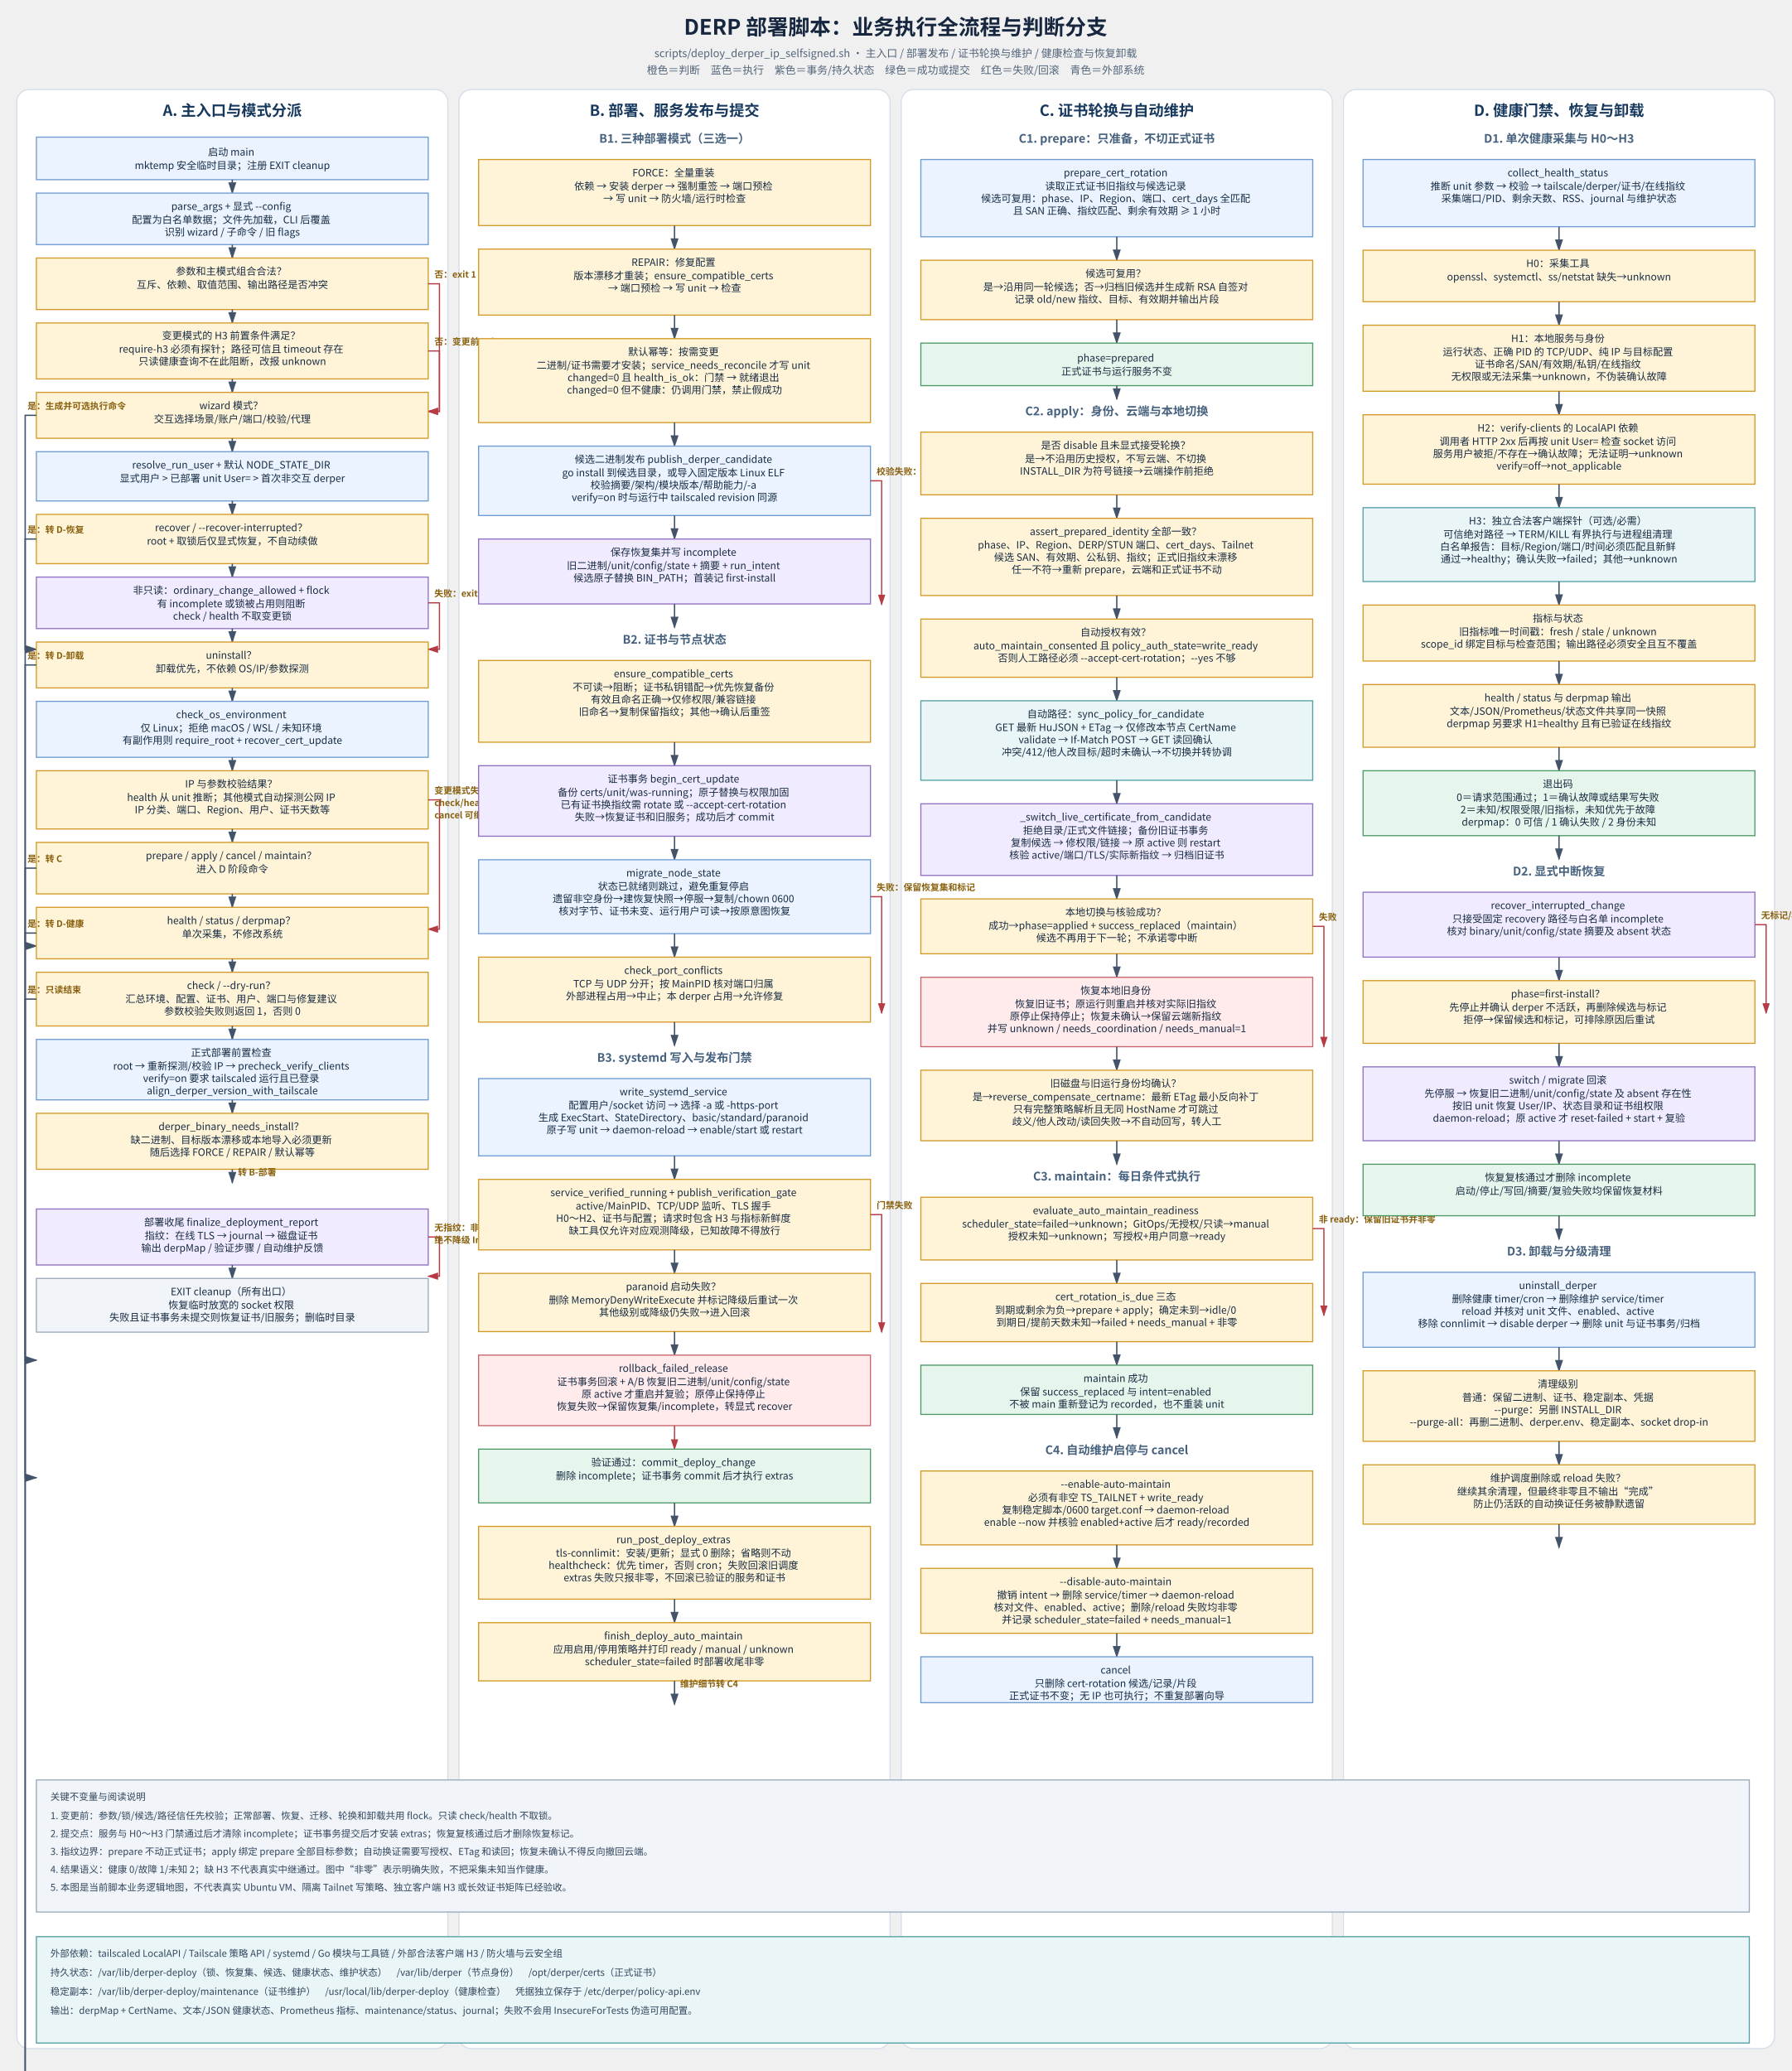
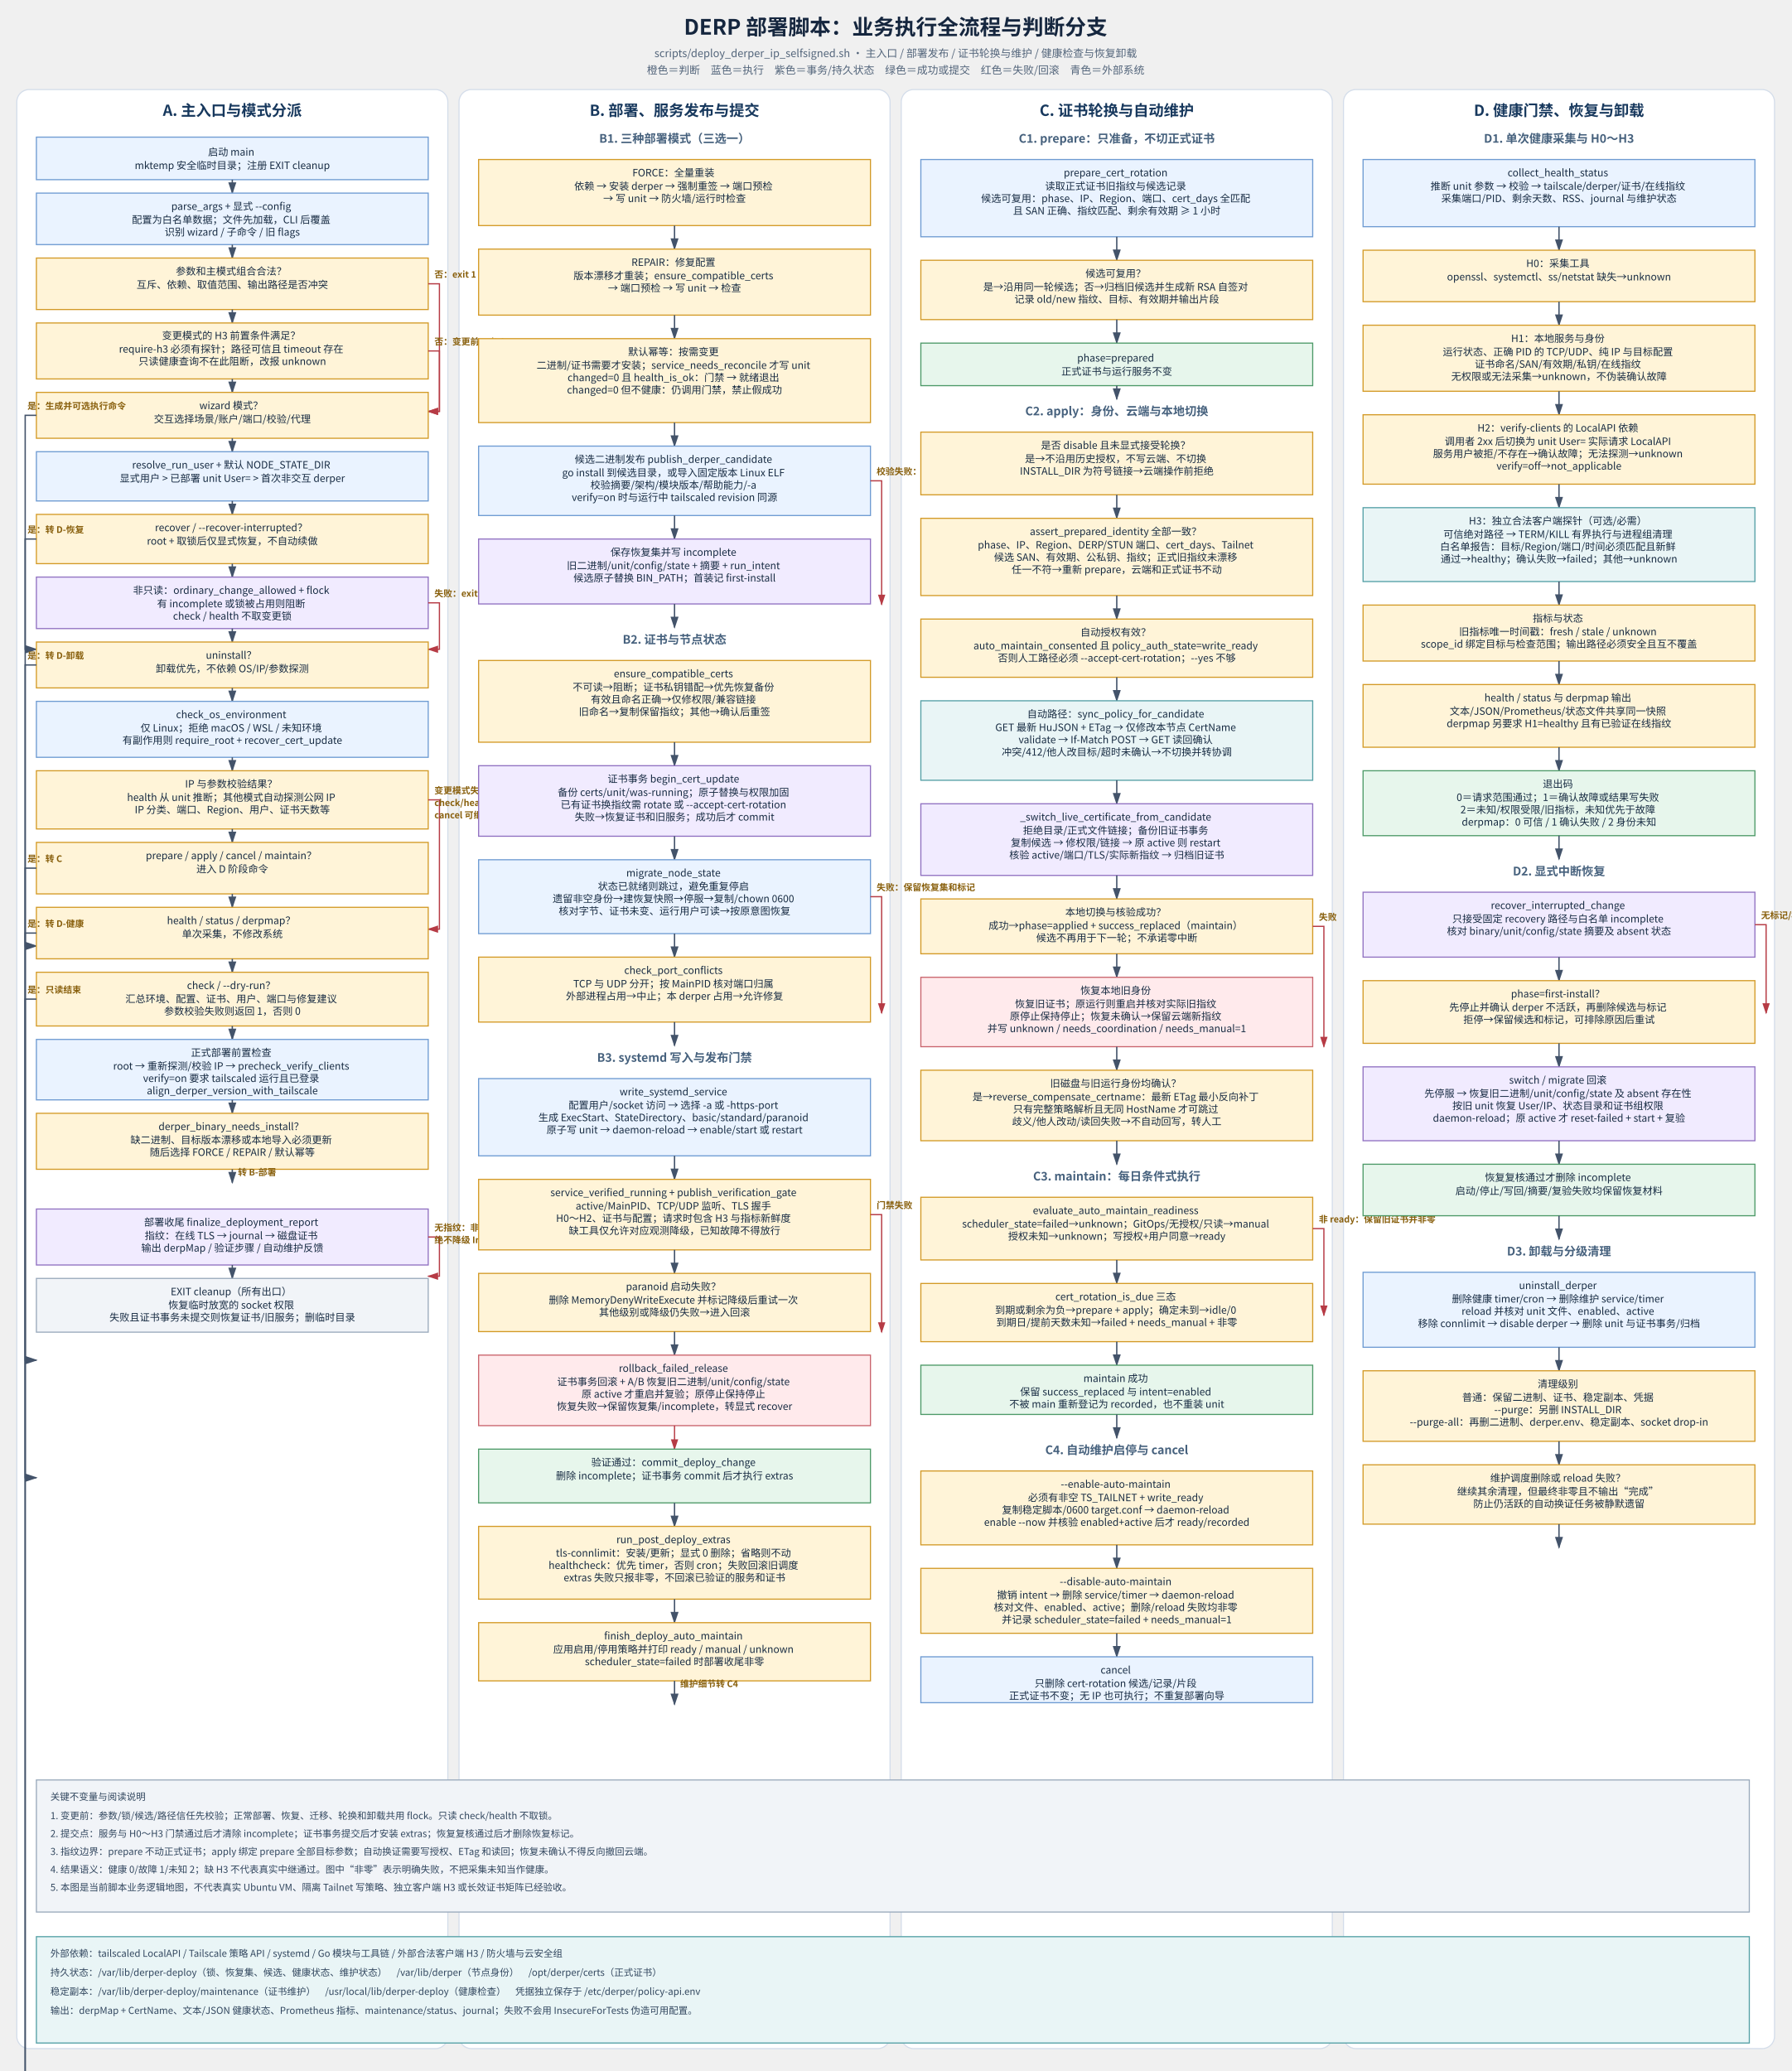
<svg xmlns="http://www.w3.org/2000/svg" width="3200" height="3700" viewBox="0 0 3200 3700" role="img" aria-labelledby="title desc">
  <defs>
    <marker id="arrow" markerWidth="10" markerHeight="10" refX="8" refY="3" orient="auto" markerUnits="strokeWidth">
      <path d="M0,0 L0,6 L9,3 z" fill="#43536a" />
    </marker>
    <marker id="arrow-red" markerWidth="10" markerHeight="10" refX="8" refY="3" orient="auto" markerUnits="strokeWidth">
      <path d="M0,0 L0,6 L9,3 z" fill="#b63b45" />
    </marker>
    <style>
      svg { background:#f4f7fb; font-family:"PingFang SC","Microsoft YaHei","Noto Sans CJK SC",Arial,sans-serif; }
      .title { font-size:38px; font-weight:700; fill:#15263e; }
      .subtitle { font-size:19px; fill:#52647a; }
      .lane { fill:#ffffff; stroke:#d4ddea; stroke-width:2; }
      .lane-title { font-size:27px; font-weight:700; fill:#17385d; }
      .section { font-size:21px; font-weight:700; fill:#46617d; }
      .process,.decision,.success,.failure,.state,.external,.note { stroke-width:2; }
      .process { fill:#eaf3ff; stroke:#6e9bd2; }
      .decision { fill:#fff4d8; stroke:#d39a27; }
      .success { fill:#e7f6ec; stroke:#4d9a68; }
      .failure { fill:#ffeaec; stroke:#c9646d; }
      .state { fill:#f1ebff; stroke:#9071c1; }
      .external { fill:#e9f5f6; stroke:#55a0a6; }
      .note { fill:#f1f4f8; stroke:#9aaabc; }
      .text { font-size:18px; fill:#172b42; text-anchor:middle; }
      .small { font-size:16px; fill:#42556c; text-anchor:middle; }
      .branch { font-size:16px; font-weight:700; fill:#885f0c; }
      .flow { fill:none; stroke:#43536a; stroke-width:2.4; marker-end:url(#arrow); }
      .failflow { fill:none; stroke:#b63b45; stroke-width:2.2; marker-end:url(#arrow-red); }
      .dash { stroke-dasharray:7 6; }
      .code { font-family:Menlo,Consolas,monospace; font-size:16px; fill:#25476c; text-anchor:middle; }
      .legend { font-size:17px; fill:#31465e; }
    </style>
  </defs>
  <text x="1600" y="62" class="title" text-anchor="middle">DERP 部署脚本：业务执行全流程与判断分支</text>
  <text x="1600" y="102" class="subtitle" text-anchor="middle">scripts/deploy_derper_ip_selfsigned.sh · 主入口 / 部署发布 / 证书轮换与维护 / 健康检查与恢复卸载</text>
  <text x="1600" y="132" class="subtitle" text-anchor="middle">橙色＝判断　蓝色＝执行　紫色＝事务/持久状态　绿色＝成功或提交　红色＝失败/回滚　青色＝外部系统</text>
  <rect x="30" y="160" width="770" height="3500" class="lane" rx="22" />
  <rect x="820" y="160" width="770" height="3500" class="lane" rx="22" />
  <rect x="1610" y="160" width="770" height="3500" class="lane" rx="22" />
  <rect x="2400" y="160" width="770" height="3500" class="lane" rx="22" />
  <text x="415" y="207" class="lane-title" text-anchor="middle">A. 主入口与模式分派</text>
  <text x="1205" y="207" class="lane-title" text-anchor="middle">B. 部署、服务发布与提交</text>
  <text x="1995" y="207" class="lane-title" text-anchor="middle">C. 证书轮换与自动维护</text>
  <text x="2785" y="207" class="lane-title" text-anchor="middle">D. 健康门禁、恢复与卸载</text>
  <rect x="65" y="245" width="700" height="76" class="process" />
  <text x="415" y="278" class="text">
    <tspan x="415">启动 main</tspan>
    <tspan x="415" dy="24">mktemp 安全临时目录；注册 EXIT cleanup</tspan>
  </text>
  <path d="M415 321 V345" class="flow" />
  <rect x="65" y="345" width="700" height="92" class="process" />
  <text x="415" y="375" class="text">
    <tspan x="415">parse_args + 显式 --config</tspan>
    <tspan x="415" dy="24">配置为白名单数据；文件先加载，CLI 后覆盖</tspan>
    <tspan x="415" dy="22">识别 wizard / 子命令 / 旧 flags</tspan>
  </text>
  <path d="M415 437 V461" class="flow" />
  <rect x="65" y="461" width="700" height="92" class="decision" />
  <text x="415" y="491" class="text">
    <tspan x="415">参数和主模式组合合法？</tspan>
    <tspan x="415" dy="24">互斥、依赖、取值范围、输出路径是否冲突</tspan>
  </text>
  <path d="M415 553 V577" class="flow" />
  <path d="M765 507 H785 V735 H765" class="failflow" />
  <text x="776" y="496" class="branch">否：exit 1</text>
  <rect x="65" y="577" width="700" height="100" class="decision" />
  <text x="415" y="606" class="text">
    <tspan x="415">变更模式的 H3 前置条件满足？</tspan>
    <tspan x="415" dy="24">require-h3 必须有探针；路径可信且 timeout 存在</tspan>
    <tspan x="415" dy="22">只读健康查询不在此阻断，改报 unknown</tspan>
  </text>
  <path d="M415 677 V701" class="flow" />
  <path d="M765 627 H785 V735 H765" class="failflow" />
  <text x="776" y="616" class="branch">否：变更前 exit 1</text>
  <rect x="65" y="701" width="700" height="82" class="decision" />
  <text x="415" y="731" class="text">
    <tspan x="415">wizard 模式？</tspan>
    <tspan x="415" dy="24">交互选择场景/账户/端口/校验/代理</tspan>
  </text>
  <path d="M415 783 V807" class="flow" />
  <path d="M65 742 H45 V1160 H65" class="flow" />
  <text x="49" y="731" class="branch">是：生成并可选执行命令</text>
  <rect x="65" y="807" width="700" height="88" class="process" />
  <text x="415" y="837" class="text">
    <tspan x="415">resolve_run_user + 默认 NODE_STATE_DIR</tspan>
    <tspan x="415" dy="24">显式用户 &gt; 已部署 unit User= &gt; 首次非交互 derper</tspan>
  </text>
  <path d="M415 895 V919" class="flow" />
  <rect x="65" y="919" width="700" height="88" class="decision" />
  <text x="415" y="949" class="text">
    <tspan x="415">recover / --recover-interrupted？</tspan>
    <tspan x="415" dy="24">root + 取锁后仅显式恢复，不自动续做</tspan>
  </text>
  <path d="M415 1007 V1031" class="flow" />
  <path d="M65 963 H45 V2430 H65" class="flow" />
  <text x="49" y="952" class="branch">是：转 D-恢复</text>
  <rect x="65" y="1031" width="700" height="92" class="state" />
  <text x="415" y="1061" class="text">
    <tspan x="415">非只读：ordinary_change_allowed + flock</tspan>
    <tspan x="415" dy="24">有 incomplete 或锁被占用则阻断</tspan>
    <tspan x="415" dy="22">check / health 不取变更锁</tspan>
  </text>
  <path d="M415 1123 V1147" class="flow" />
  <path d="M765 1077 H785 V1160 H765" class="failflow" />
  <text x="776" y="1066" class="branch">失败：exit 1</text>
  <rect x="65" y="1147" width="700" height="82" class="decision" />
  <text x="415" y="1177" class="text">
    <tspan x="415">uninstall？</tspan>
    <tspan x="415" dy="24">卸载优先，不依赖 OS/IP/参数探测</tspan>
  </text>
  <path d="M415 1229 V1253" class="flow" />
  <path d="M65 1188 H45 V4490 H65" class="flow" />
  <text x="49" y="1177" class="branch">是：转 D-卸载</text>
  <rect x="65" y="1253" width="700" height="100" class="process" />
  <text x="415" y="1283" class="text">
    <tspan x="415">check_os_environment</tspan>
    <tspan x="415" dy="24">仅 Linux；拒绝 macOS / WSL / 未知环境</tspan>
    <tspan x="415" dy="22">有副作用则 require_root + recover_cert_update</tspan>
  </text>
  <path d="M415 1353 V1377" class="flow" />
  <rect x="65" y="1377" width="700" height="104" class="decision" />
  <text x="415" y="1407" class="text">
    <tspan x="415">IP 与参数校验结果？</tspan>
    <tspan x="415" dy="24">health 从 unit 推断；其他模式自动探测公网 IP</tspan>
    <tspan x="415" dy="22">IP 分类、端口、Region、用户、证书天数等</tspan>
  </text>
  <path d="M415 1481 V1505" class="flow" />
  <path d="M765 1429 H785 V1660 H765" class="failflow" />
  <text x="776" y="1418" class="branch">变更模式失败：exit 1</text>
  <text x="776" y="1440" class="branch">check/health 记录后继续教育</text>
  <text x="776" y="1462" class="branch">cancel 可继续</text>
  <rect x="65" y="1505" width="700" height="92" class="decision" />
  <text x="415" y="1535" class="text">
    <tspan x="415">prepare / apply / cancel / maintain？</tspan>
    <tspan x="415" dy="24">进入 D 阶段命令</tspan>
  </text>
  <path d="M415 1597 V1621" class="flow" />
  <path d="M65 1551 H45 V1690 H65" class="flow" />
  <text x="49" y="1540" class="branch">是：转 C</text>
  <rect x="65" y="1621" width="700" height="92" class="decision" />
  <text x="415" y="1651" class="text">
    <tspan x="415">health / status / derpmap？</tspan>
    <tspan x="415" dy="24">单次采集，不修改系统</tspan>
  </text>
  <path d="M415 1713 V1737" class="flow" />
  <path d="M65 1667 H45 V2640 H65" class="flow" />
  <text x="49" y="1656" class="branch">是：转 D-健康</text>
  <rect x="65" y="1737" width="700" height="96" class="decision" />
  <text x="415" y="1767" class="text">
    <tspan x="415">check / --dry-run？</tspan>
    <tspan x="415" dy="24">汇总环境、配置、证书、用户、端口与修复建议</tspan>
    <tspan x="415" dy="22">参数校验失败则返回 1，否则 0</tspan>
  </text>
  <path d="M415 1833 V1857" class="flow" />
  <path d="M65 1785 H45 V5350 H65" class="flow" />
  <text x="49" y="1774" class="branch">是：只读结束</text>
  <rect x="65" y="1857" width="700" height="108" class="process" />
  <text x="415" y="1887" class="text">
    <tspan x="415">正式部署前置检查</tspan>
    <tspan x="415" dy="24">root → 重新探测/校验 IP → precheck_verify_clients</tspan>
    <tspan x="415" dy="22">verify=on 要求 tailscaled 运行且已登录</tspan>
    <tspan x="415" dy="22">align_derper_version_with_tailscale</tspan>
  </text>
  <path d="M415 1965 V1989" class="flow" />
  <rect x="65" y="1989" width="700" height="100" class="decision" />
  <text x="415" y="2019" class="text">
    <tspan x="415">derper_binary_needs_install？</tspan>
    <tspan x="415" dy="24">缺二进制、目标版本漂移或本地导入必须更新</tspan>
    <tspan x="415" dy="22">随后选择 FORCE / REPAIR / 默认幂等</tspan>
  </text>
  <path d="M415 2089 V2113" class="flow" />
  <text x="425" y="2100" class="branch">转 B-部署</text>
  <rect x="65" y="2160" width="700" height="100" class="state" />
  <text x="415" y="2190" class="text">
    <tspan x="415">部署收尾 finalize_deployment_report</tspan>
    <tspan x="415" dy="24">指纹：在线 TLS → journal → 磁盘证书</tspan>
    <tspan x="415" dy="22">输出 derpMap / 验证步骤 / 自动维护反馈</tspan>
  </text>
  <path d="M415 2260 V2284" class="flow" />
  <path d="M765 2210 H785 V2280 H765" class="failflow" />
  <text x="776" y="2199" class="branch">无指纹：非零</text>
  <text x="776" y="2221" class="branch">绝不降级 InsecureForTests</text>
  <rect x="65" y="2284" width="700" height="96" class="note" />
  <text x="415" y="2314" class="text">
    <tspan x="415">EXIT cleanup（所有出口）</tspan>
    <tspan x="415" dy="24">恢复临时放宽的 socket 权限</tspan>
    <tspan x="415" dy="22">失败且证书事务未提交则恢复证书/旧服务；删临时目录</tspan>
  </text>
  <text x="1205" y="255" class="section" text-anchor="middle">B1. 三种部署模式（三选一）</text>
  <rect x="855" y="285" width="700" height="118" class="decision" />
  <text x="1205" y="315" class="text">
    <tspan x="1205">FORCE：全量重装</tspan>
    <tspan x="1205" dy="24">依赖 → 安装 derper → 强制重签 → 端口预检</tspan>
    <tspan x="1205" dy="22">→ 写 unit → 防火墙/运行时检查</tspan>
  </text>
  <path d="M1205 403 V445" class="flow" />
  <rect x="855" y="445" width="700" height="118" class="decision" />
  <text x="1205" y="475" class="text">
    <tspan x="1205">REPAIR：修复配置</tspan>
    <tspan x="1205" dy="24">版本漂移才重装；ensure_compatible_certs</tspan>
    <tspan x="1205" dy="22">→ 端口预检 → 写 unit → 检查</tspan>
  </text>
  <path d="M1205 563 V605" class="flow" />
  <rect x="855" y="605" width="700" height="150" class="decision" />
  <text x="1205" y="635" class="text">
    <tspan x="1205">默认幂等：按需变更</tspan>
    <tspan x="1205" dy="24">二进制/证书需要才安装；service_needs_reconcile 才写 unit</tspan>
    <tspan x="1205" dy="22">changed=0 且 health_is_ok：门禁 → 就绪退出</tspan>
    <tspan x="1205" dy="22">changed=0 但不健康：仍调用门禁，禁止假成功</tspan>
  </text>
  <path d="M1205 755 V797" class="flow" />
  <rect x="855" y="797" width="700" height="124" class="process" />
  <text x="1205" y="827" class="text">
    <tspan x="1205">候选二进制发布 publish_derper_candidate</tspan>
    <tspan x="1205" dy="24">go install 到候选目录，或导入固定版本 Linux ELF</tspan>
    <tspan x="1205" dy="22">校验摘要/架构/模块版本/帮助能力/-a</tspan>
    <tspan x="1205" dy="22">verify=on 时与运行中 tailscaled revision 同源</tspan>
  </text>
  <path d="M1205 921 V963" class="flow" />
  <path d="M1555 859 H1575 V1080 H1575" class="failflow" />
  <text x="1566" y="848" class="branch">校验失败：旧二进制不动</text>
  <rect x="855" y="963" width="700" height="116" class="state" />
  <text x="1205" y="993" class="text">
    <tspan x="1205">保存恢复集并写 incomplete</tspan>
    <tspan x="1205" dy="24">旧二进制/unit/config/state + 摘要 + run_intent</tspan>
    <tspan x="1205" dy="22">候选原子替换 BIN_PATH；首装记 first-install</tspan>
  </text>
  <path d="M1205 1079 V1121" class="flow" />
  <text x="1205" y="1150" class="section" text-anchor="middle">B2. 证书与节点状态</text>
  <rect x="855" y="1180" width="700" height="146" class="decision" />
  <text x="1205" y="1210" class="text">
    <tspan x="1205">ensure_compatible_certs</tspan>
    <tspan x="1205" dy="24">不可读→阻断；证书私钥错配→优先恢复备份</tspan>
    <tspan x="1205" dy="22">有效且命名正确→仅修权限/兼容链接</tspan>
    <tspan x="1205" dy="22">旧命名→复制保留指纹；其他→确认后重签</tspan>
  </text>
  <path d="M1205 1326 V1368" class="flow" />
  <rect x="855" y="1368" width="700" height="126" class="state" />
  <text x="1205" y="1398" class="text">
    <tspan x="1205">证书事务 begin_cert_update</tspan>
    <tspan x="1205" dy="24">备份 certs/unit/was-running；原子替换与权限加固</tspan>
    <tspan x="1205" dy="22">已有证书换指纹需 rotate 或 --accept-cert-rotation</tspan>
    <tspan x="1205" dy="22">失败→恢复证书和旧服务；成功后才 commit</tspan>
  </text>
  <path d="M1205 1494 V1536" class="flow" />
  <rect x="855" y="1536" width="700" height="132" class="process" />
  <text x="1205" y="1566" class="text">
    <tspan x="1205">migrate_node_state</tspan>
    <tspan x="1205" dy="24">状态已就绪则跳过，避免重复停启</tspan>
    <tspan x="1205" dy="22">遗留非空身份→建恢复快照→停服→复制/chown 0600</tspan>
    <tspan x="1205" dy="22">核对字节、证书未变、运行用户可读→按原意图恢复</tspan>
  </text>
  <path d="M1205 1668 V1710" class="flow" />
  <path d="M1555 1602 H1575 V1810 H1575" class="failflow" />
  <text x="1566" y="1591" class="branch">失败：保留恢复集和标记</text>
  <rect x="855" y="1710" width="700" height="116" class="decision" />
  <text x="1205" y="1740" class="text">
    <tspan x="1205">check_port_conflicts</tspan>
    <tspan x="1205" dy="24">TCP 与 UDP 分开；按 MainPID 核对端口归属</tspan>
    <tspan x="1205" dy="22">外部进程占用→中止；本 derper 占用→允许修复</tspan>
  </text>
  <path d="M1205 1826 V1868" class="flow" />
  <text x="1205" y="1897" class="section" text-anchor="middle">B3. systemd 写入与发布门禁</text>
  <rect x="855" y="1927" width="700" height="138" class="process" />
  <text x="1205" y="1957" class="text">
    <tspan x="1205">write_systemd_service</tspan>
    <tspan x="1205" dy="24">配置用户/socket 访问 → 选择 -a 或 -https-port</tspan>
    <tspan x="1205" dy="22">生成 ExecStart、StateDirectory、basic/standard/paranoid</tspan>
    <tspan x="1205" dy="22">原子写 unit → daemon-reload → enable/start 或 restart</tspan>
  </text>
  <path d="M1205 2065 V2107" class="flow" />
  <rect x="855" y="2107" width="700" height="126" class="decision" />
  <text x="1205" y="2137" class="text">
    <tspan x="1205">service_verified_running + publish_verification_gate</tspan>
    <tspan x="1205" dy="24">active/MainPID、TCP/UDP 监听、TLS 握手</tspan>
    <tspan x="1205" dy="22">H0～H2、证书与配置；请求时包含 H3 与指标新鲜度</tspan>
    <tspan x="1205" dy="22">缺工具仅允许对应观测降级，已知故障不得放行</tspan>
  </text>
  <path d="M1205 2233 V2275" class="flow" />
  <path d="M1555 2170 H1575 V2380 H1575" class="failflow" />
  <text x="1566" y="2159" class="branch">门禁失败</text>
  <rect x="855" y="2275" width="700" height="104" class="decision" />
  <text x="1205" y="2305" class="text">
    <tspan x="1205">paranoid 启动失败？</tspan>
    <tspan x="1205" dy="24">删除 MemoryDenyWriteExecute 并标记降级后重试一次</tspan>
    <tspan x="1205" dy="22">其他级别或降级仍失败→进入回滚</tspan>
  </text>
  <path d="M1205 2379 V2421" class="flow" />
  <rect x="855" y="2421" width="700" height="126" class="failure" />
  <text x="1205" y="2451" class="text">
    <tspan x="1205">rollback_failed_release</tspan>
    <tspan x="1205" dy="24">证书事务回滚 + A/B 恢复旧二进制/unit/config/state</tspan>
    <tspan x="1205" dy="22">原 active 才重启并复验；原停止保持停止</tspan>
    <tspan x="1205" dy="22">恢复失败→保留恢复集/incomplete，转显式 recover</tspan>
  </text>
  <path d="M1205 2547 V2589" class="failflow" />
  <rect x="855" y="2589" width="700" height="96" class="success" />
  <text x="1205" y="2619" class="text">
    <tspan x="1205">验证通过：commit_deploy_change</tspan>
    <tspan x="1205" dy="24">删除 incomplete；证书事务 commit 后才执行 extras</tspan>
  </text>
  <path d="M1205 2685 V2727" class="flow" />
  <rect x="855" y="2727" width="700" height="130" class="decision" />
  <text x="1205" y="2757" class="text">
    <tspan x="1205">run_post_deploy_extras</tspan>
    <tspan x="1205" dy="24">tls-connlimit：安装/更新；显式 0 删除；省略则不动</tspan>
    <tspan x="1205" dy="22">healthcheck：优先 timer，否则 cron；失败回滚旧调度</tspan>
    <tspan x="1205" dy="22">extras 失败只报非零，不回滚已验证的服务和证书</tspan>
  </text>
  <path d="M1205 2857 V2899" class="flow" />
  <rect x="855" y="2899" width="700" height="104" class="decision" />
  <text x="1205" y="2929" class="text">
    <tspan x="1205">finish_deploy_auto_maintain</tspan>
    <tspan x="1205" dy="24">应用启用/停用策略并打印 ready / manual / unknown</tspan>
    <tspan x="1205" dy="22">scheduler_state=failed 时部署收尾非零</tspan>
  </text>
  <path d="M1205 3003 V3045" class="flow" />
  <text x="1215" y="3014" class="branch">维护细节转 C4</text>
  <text x="1995" y="255" class="section" text-anchor="middle">C1. prepare：只准备，不切正式证书</text>
  <rect x="1645" y="285" width="700" height="138" class="process" />
  <text x="1995" y="315" class="text">
    <tspan x="1995">prepare_cert_rotation</tspan>
    <tspan x="1995" dy="24">读取正式证书旧指纹与候选记录</tspan>
    <tspan x="1995" dy="22">候选可复用：phase、IP、Region、端口、cert_days 全匹配</tspan>
    <tspan x="1995" dy="22">且 SAN 正确、指纹匹配、剩余有效期 ≥ 1 小时</tspan>
  </text>
  <path d="M1995 423 V465" class="flow" />
  <rect x="1645" y="465" width="700" height="106" class="decision" />
  <text x="1995" y="495" class="text">
    <tspan x="1995">候选可复用？</tspan>
    <tspan x="1995" dy="24">是→沿用同一轮候选；否→归档旧候选并生成新 RSA 自签对</tspan>
    <tspan x="1995" dy="22">记录 old/new 指纹、目标、有效期并输出片段</tspan>
  </text>
  <path d="M1995 571 V613" class="flow" />
  <rect x="1645" y="613" width="700" height="76" class="success" />
  <text x="1995" y="646" class="text">
    <tspan x="1995">phase=prepared</tspan>
    <tspan x="1995" dy="24">正式证书与运行服务不变</tspan>
  </text>
  <path d="M1995 689 V713" class="flow" />
  <text x="1995" y="742" class="section" text-anchor="middle">C2. apply：身份、云端与本地切换</text>
  <rect x="1645" y="772" width="700" height="112" class="decision" />
  <text x="1995" y="802" class="text">
    <tspan x="1995">是否 disable 且未显式接受轮换？</tspan>
    <tspan x="1995" dy="24">是→不沿用历史授权，不写云端、不切换</tspan>
    <tspan x="1995" dy="22">INSTALL_DIR 为符号链接→云端操作前拒绝</tspan>
  </text>
  <path d="M1995 884 V926" class="flow" />
  <rect x="1645" y="926" width="700" height="138" class="decision" />
  <text x="1995" y="956" class="text">
    <tspan x="1995">assert_prepared_identity 全部一致？</tspan>
    <tspan x="1995" dy="24">phase、IP、Region、DERP/STUN 端口、cert_days、Tailnet</tspan>
    <tspan x="1995" dy="22">候选 SAN、有效期、公私钥、指纹；正式旧指纹未漂移</tspan>
    <tspan x="1995" dy="22">任一不符→重新 prepare，云端和正式证书不动</tspan>
  </text>
  <path d="M1995 1064 V1106" class="flow" />
  <rect x="1645" y="1106" width="700" height="104" class="decision" />
  <text x="1995" y="1136" class="text">
    <tspan x="1995">自动授权有效？</tspan>
    <tspan x="1995" dy="24">auto_maintain_consented 且 policy_auth_state=write_ready</tspan>
    <tspan x="1995" dy="22">否则人工路径必须 --accept-cert-rotation；--yes 不够</tspan>
  </text>
  <path d="M1995 1210 V1252" class="flow" />
  <rect x="1645" y="1252" width="700" height="142" class="external" />
  <text x="1995" y="1282" class="text">
    <tspan x="1995">自动路径：sync_policy_for_candidate</tspan>
    <tspan x="1995" dy="24">GET 最新 HuJSON + ETag → 仅修改本节点 CertName</tspan>
    <tspan x="1995" dy="22">validate → If-Match POST → GET 读回确认</tspan>
    <tspan x="1995" dy="22">冲突/412/他人改目标/超时未确认→不切换并转协调</tspan>
  </text>
  <path d="M1995 1394 V1436" class="flow" />
  <rect x="1645" y="1436" width="700" height="128" class="state" />
  <text x="1995" y="1466" class="text">
    <tspan x="1995">_switch_live_certificate_from_candidate</tspan>
    <tspan x="1995" dy="24">拒绝目录/正式文件链接；备份旧证书事务</tspan>
    <tspan x="1995" dy="22">复制候选 → 修权限/链接 → 原 active 则 restart</tspan>
    <tspan x="1995" dy="22">核验 active/端口/TLS/实际新指纹 → 归档旧证书</tspan>
  </text>
  <path d="M1995 1564 V1606" class="flow" />
  <rect x="1645" y="1606" width="700" height="98" class="decision" />
  <text x="1995" y="1636" class="text">
    <tspan x="1995">本地切换与核验成功？</tspan>
    <tspan x="1995" dy="24">成功→phase=applied + success_replaced（maintain）</tspan>
    <tspan x="1995" dy="22">候选不再用于下一轮；不承诺零中断</tspan>
  </text>
  <path d="M1995 1704 V1746" class="flow" />
  <path d="M2345 1655 H2365 V1870 H2365" class="failflow" />
  <text x="2356" y="1644" class="branch">失败</text>
  <rect x="1645" y="1746" width="700" height="124" class="failure" />
  <text x="1995" y="1776" class="text">
    <tspan x="1995">恢复本地旧身份</tspan>
    <tspan x="1995" dy="24">恢复旧证书；原运行则重启并核对实际旧指纹</tspan>
    <tspan x="1995" dy="22">原停止保持停止；恢复未确认→保留云端新指纹</tspan>
    <tspan x="1995" dy="22">并写 unknown / needs_coordination / needs_manual=1</tspan>
  </text>
  <path d="M1995 1870 V1912" class="flow" />
  <rect x="1645" y="1912" width="700" height="126" class="decision" />
  <text x="1995" y="1942" class="text">
    <tspan x="1995">旧磁盘与旧运行身份均确认？</tspan>
    <tspan x="1995" dy="24">是→reverse_compensate_certname：最新 ETag 最小反向补丁</tspan>
    <tspan x="1995" dy="22">只有完整策略解析且无同 HostName 才可跳过</tspan>
    <tspan x="1995" dy="22">歧义/他人改动/读回失败→不自动回写，转人工</tspan>
  </text>
  <path d="M1995 2038 V2080" class="flow" />
  <text x="1995" y="2109" class="section" text-anchor="middle">C3. maintain：每日条件式执行</text>
  <rect x="1645" y="2139" width="700" height="112" class="decision" />
  <text x="1995" y="2169" class="text">
    <tspan x="1995">evaluate_auto_maintain_readiness</tspan>
    <tspan x="1995" dy="24">scheduler_state=failed→unknown；GitOps/无授权/只读→manual</tspan>
    <tspan x="1995" dy="22">授权未知→unknown；写授权+用户同意→ready</tspan>
  </text>
  <path d="M1995 2251 V2293" class="flow" />
  <path d="M2345 2195 H2365 V2350 H2365" class="failflow" />
  <text x="2356" y="2184" class="branch">非 ready：保留旧证书并非零</text>
  <rect x="1645" y="2293" width="700" height="104" class="decision" />
  <text x="1995" y="2323" class="text">
    <tspan x="1995">cert_rotation_is_due 三态</tspan>
    <tspan x="1995" dy="24">到期或剩余为负→prepare + apply；确定未到→idle/0</tspan>
    <tspan x="1995" dy="22">到期日/提前天数未知→failed + needs_manual + 非零</tspan>
  </text>
  <path d="M1995 2397 V2439" class="flow" />
  <rect x="1645" y="2439" width="700" height="88" class="success" />
  <text x="1995" y="2469" class="text">
    <tspan x="1995">maintain 成功</tspan>
    <tspan x="1995" dy="24">保留 success_replaced 与 intent=enabled</tspan>
    <tspan x="1995" dy="22">不被 main 重新登记为 recorded，也不重装 unit</tspan>
  </text>
  <path d="M1995 2527 V2569" class="flow" />
  <text x="1995" y="2598" class="section" text-anchor="middle">C4. 自动维护启停与 cancel</text>
  <rect x="1645" y="2628" width="700" height="132" class="decision" />
  <text x="1995" y="2658" class="text">
    <tspan x="1995">--enable-auto-maintain</tspan>
    <tspan x="1995" dy="24">必须有非空 TS_TAILNET + write_ready</tspan>
    <tspan x="1995" dy="22">复制稳定脚本/0600 target.conf → daemon-reload</tspan>
    <tspan x="1995" dy="22">enable --now 并核验 enabled+active 后才 ready/recorded</tspan>
  </text>
  <path d="M1995 2760 V2802" class="flow" />
  <rect x="1645" y="2802" width="700" height="116" class="decision" />
  <text x="1995" y="2832" class="text">
    <tspan x="1995">--disable-auto-maintain</tspan>
    <tspan x="1995" dy="24">撤销 intent → 删除 service/timer → daemon-reload</tspan>
    <tspan x="1995" dy="22">核对文件、enabled、active；删除/reload 失败均非零</tspan>
    <tspan x="1995" dy="22">并记录 scheduler_state=failed + needs_manual=1</tspan>
  </text>
  <path d="M1995 2918 V2960" class="flow" />
  <rect x="1645" y="2960" width="700" height="82" class="process" />
  <text x="1995" y="2990" class="text">
    <tspan x="1995">cancel</tspan>
    <tspan x="1995" dy="24">只删除 cert-rotation 候选/记录/片段</tspan>
    <tspan x="1995" dy="22">正式证书不变；无 IP 也可执行；不重复部署向导</tspan>
  </text>
  <text x="2785" y="255" class="section" text-anchor="middle">D1. 单次健康采集与 H0～H3</text>
  <rect x="2435" y="285" width="700" height="120" class="process" />
  <text x="2785" y="315" class="text">
    <tspan x="2785">collect_health_status</tspan>
    <tspan x="2785" dy="24">推断 unit 参数 → 校验 → tailscale/derper/证书/在线指纹</tspan>
    <tspan x="2785" dy="22">采集端口/PID、剩余天数、RSS、journal 与维护状态</tspan>
  </text>
  <path d="M2785 405 V447" class="flow" />
  <rect x="2435" y="447" width="700" height="92" class="decision" />
  <text x="2785" y="477" class="text">
    <tspan x="2785">H0：采集工具</tspan>
    <tspan x="2785" dy="24">openssl、systemctl、ss/netstat 缺失→unknown</tspan>
  </text>
  <path d="M2785 539 V581" class="flow" />
  <rect x="2435" y="581" width="700" height="118" class="decision" />
  <text x="2785" y="611" class="text">
    <tspan x="2785">H1：本地服务与身份</tspan>
    <tspan x="2785" dy="24">运行状态、正确 PID 的 TCP/UDP、纯 IP 与目标配置</tspan>
    <tspan x="2785" dy="22">证书命名/SAN/有效期/私钥/在线指纹</tspan>
    <tspan x="2785" dy="22">无权限或无法采集→unknown，不伪装确认故障</tspan>
  </text>
  <path d="M2785 699 V741" class="flow" />
  <rect x="2435" y="741" width="700" height="124" class="decision" />
  <text x="2785" y="771" class="text">
    <tspan x="2785">H2：verify-clients 的 LocalAPI 依赖</tspan>
-     <tspan x="2785" dy="24">调用者 HTTP 2xx 后再按 unit User= 检查 socket 访问</tspan>
-     <tspan x="2785" dy="22">服务用户被拒/不存在→确认故障；无法证明→unknown</tspan>
+     <tspan x="2785" dy="24">调用者 2xx 后切换为 unit User= 实际请求 LocalAPI</tspan>
+     <tspan x="2785" dy="22">服务用户被拒/不存在→确认故障；无法探测→unknown</tspan>
    <tspan x="2785" dy="22">verify=off→not_applicable</tspan>
  </text>
  <path d="M2785 865 V907" class="flow" />
  <rect x="2435" y="907" width="700" height="132" class="external" />
  <text x="2785" y="937" class="text">
    <tspan x="2785">H3：独立合法客户端探针（可选/必需）</tspan>
    <tspan x="2785" dy="24">可信绝对路径 → TERM/KILL 有界执行与进程组清理</tspan>
    <tspan x="2785" dy="22">白名单报告：目标/Region/端口/时间必须匹配且新鲜</tspan>
    <tspan x="2785" dy="22">通过→healthy；确认失败→failed；其他→unknown</tspan>
  </text>
  <path d="M2785 1039 V1081" class="flow" />
  <rect x="2435" y="1081" width="700" height="100" class="decision" />
  <text x="2785" y="1111" class="text">
    <tspan x="2785">指标与状态</tspan>
    <tspan x="2785" dy="24">旧指标唯一时间戳：fresh / stale / unknown</tspan>
    <tspan x="2785" dy="22">scope_id 绑定目标与检查范围；输出路径必须安全且互不覆盖</tspan>
  </text>
  <path d="M2785 1181 V1223" class="flow" />
  <rect x="2435" y="1223" width="700" height="112" class="decision" />
  <text x="2785" y="1253" class="text">
    <tspan x="2785">health / status 与 derpmap 输出</tspan>
    <tspan x="2785" dy="24">文本/JSON/Prometheus/状态文件共享同一快照</tspan>
    <tspan x="2785" dy="22">derpmap 另要求 H1=healthy 且有已验证在线指纹</tspan>
  </text>
  <path d="M2785 1335 V1377" class="flow" />
  <rect x="2435" y="1377" width="700" height="116" class="success" />
  <text x="2785" y="1407" class="text">
    <tspan x="2785">退出码</tspan>
    <tspan x="2785" dy="24">0＝请求范围通过；1＝确认故障或结果写失败</tspan>
    <tspan x="2785" dy="22">2＝未知/权限受限/旧指标，未知优先于故障</tspan>
    <tspan x="2785" dy="22">derpmap：0 可信 / 1 确认失败 / 2 身份未知</tspan>
  </text>
  <path d="M2785 1493 V1535" class="flow" />
  <text x="2785" y="1564" class="section" text-anchor="middle">D2. 显式中断恢复</text>
  <rect x="2435" y="1594" width="700" height="116" class="state" />
  <text x="2785" y="1624" class="text">
    <tspan x="2785">recover_interrupted_change</tspan>
    <tspan x="2785" dy="24">只接受固定 recovery 路径与白名单 incomplete</tspan>
    <tspan x="2785" dy="22">核对 binary/unit/config/state 摘要及 absent 状态</tspan>
  </text>
  <path d="M2785 1710 V1752" class="flow" />
  <path d="M3135 1652 H3155 V1810 H3155" class="failflow" />
  <text x="3146" y="1641" class="branch">无标记/校验失败：非零</text>
  <rect x="2435" y="1752" width="700" height="112" class="decision" />
  <text x="2785" y="1782" class="text">
    <tspan x="2785">phase=first-install？</tspan>
    <tspan x="2785" dy="24">先停止并确认 derper 不活跃，再删除候选与标记</tspan>
    <tspan x="2785" dy="22">拒停→保留候选和标记，可排除原因后重试</tspan>
  </text>
  <path d="M2785 1864 V1906" class="flow" />
  <rect x="2435" y="1906" width="700" height="132" class="state" />
  <text x="2785" y="1936" class="text">
    <tspan x="2785">switch / migrate 回滚</tspan>
    <tspan x="2785" dy="24">先停服 → 恢复旧二进制/unit/config/state 及 absent 存在性</tspan>
    <tspan x="2785" dy="22">按旧 unit 恢复 User/IP、状态目录和证书组权限</tspan>
    <tspan x="2785" dy="22">daemon-reload；原 active 才 reset-failed + start + 复验</tspan>
  </text>
  <path d="M2785 2038 V2080" class="flow" />
  <rect x="2435" y="2080" width="700" height="92" class="success" />
  <text x="2785" y="2110" class="text">
    <tspan x="2785">恢复复核通过才删除 incomplete</tspan>
    <tspan x="2785" dy="24">启动/停止/写回/摘要/复验失败均保留恢复材料</tspan>
  </text>
  <path d="M2785 2172 V2214" class="flow" />
  <text x="2785" y="2243" class="section" text-anchor="middle">D3. 卸载与分级清理</text>
  <rect x="2435" y="2273" width="700" height="134" class="process" />
  <text x="2785" y="2303" class="text">
    <tspan x="2785">uninstall_derper</tspan>
    <tspan x="2785" dy="24">删除健康 timer/cron → 删除维护 service/timer</tspan>
    <tspan x="2785" dy="22">reload 并核对 unit 文件、enabled、active</tspan>
    <tspan x="2785" dy="22">移除 connlimit → disable derper → 删除 unit 与证书事务/归档</tspan>
  </text>
  <path d="M2785 2407 V2449" class="flow" />
  <rect x="2435" y="2449" width="700" height="126" class="decision" />
  <text x="2785" y="2479" class="text">
    <tspan x="2785">清理级别</tspan>
    <tspan x="2785" dy="24">普通：保留二进制、证书、稳定副本、凭据</tspan>
    <tspan x="2785" dy="22">--purge：另删 INSTALL_DIR</tspan>
    <tspan x="2785" dy="22">--purge-all：再删二进制、derper.env、稳定副本、socket drop-in</tspan>
  </text>
  <path d="M2785 2575 V2617" class="flow" />
  <rect x="2435" y="2617" width="700" height="106" class="decision" />
  <text x="2785" y="2647" class="text">
    <tspan x="2785">维护调度删除或 reload 失败？</tspan>
    <tspan x="2785" dy="24">继续其余清理，但最终非零且不输出“完成”</tspan>
    <tspan x="2785" dy="22">防止仍活跃的自动换证任务被静默遗留</tspan>
  </text>
  <path d="M2785 2723 V2765" class="flow" />
  <rect x="65" y="3180" width="3060" height="236" class="note" />
  <text x="90" y="3216" class="legend">关键不变量与阅读说明</text>
  <text x="90" y="3250" class="legend">1. 变更前：参数/锁/候选/路径信任先校验；正常部署、恢复、迁移、轮换和卸载共用 flock。只读 check/health 不取锁。</text>
  <text x="90" y="3282" class="legend">2. 提交点：服务与 H0～H3 门禁通过后才清除 incomplete；证书事务提交后才安装 extras；恢复复核通过后才删除恢复标记。</text>
  <text x="90" y="3314" class="legend">3. 指纹边界：prepare 不动正式证书；apply 绑定 prepare 全部目标参数；自动换证需要写授权、ETag 和读回；恢复未确认不得反向撤回云端。</text>
  <text x="90" y="3346" class="legend">4. 结果语义：健康 0/故障 1/未知 2；缺 H3 不代表真实中继通过。图中“非零”表示明确失败，不把采集未知当作健康。</text>
  <text x="90" y="3378" class="legend">5. 本图是当前脚本业务逻辑地图，不代表真实 Ubuntu VM、隔离 Tailnet 写策略、独立客户端 H3 或长效证书矩阵已经验收。</text>
  <rect x="65" y="3460" width="3060" height="190" class="external" />
  <text x="90" y="3496" class="legend">外部依赖：tailscaled LocalAPI / Tailscale 策略 API / systemd / Go 模块与工具链 / 外部合法客户端 H3 / 防火墙与云安全组</text>
  <text x="90" y="3530" class="legend">持久状态：/var/lib/derper-deploy（锁、恢复集、候选、健康状态、维护状态）　/var/lib/derper（节点身份）　/opt/derper/certs（正式证书）</text>
  <text x="90" y="3564" class="legend">稳定副本：/var/lib/derper-deploy/maintenance（证书维护）　/usr/local/lib/derper-deploy（健康检查）　凭据独立保存于 /etc/derper/policy-api.env</text>
  <text x="90" y="3598" class="legend">输出：derpMap + CertName、文本/JSON 健康状态、Prometheus 指标、maintenance/status、journal；失败不会用 InsecureForTests 伪造可用配置。</text>
</svg>
